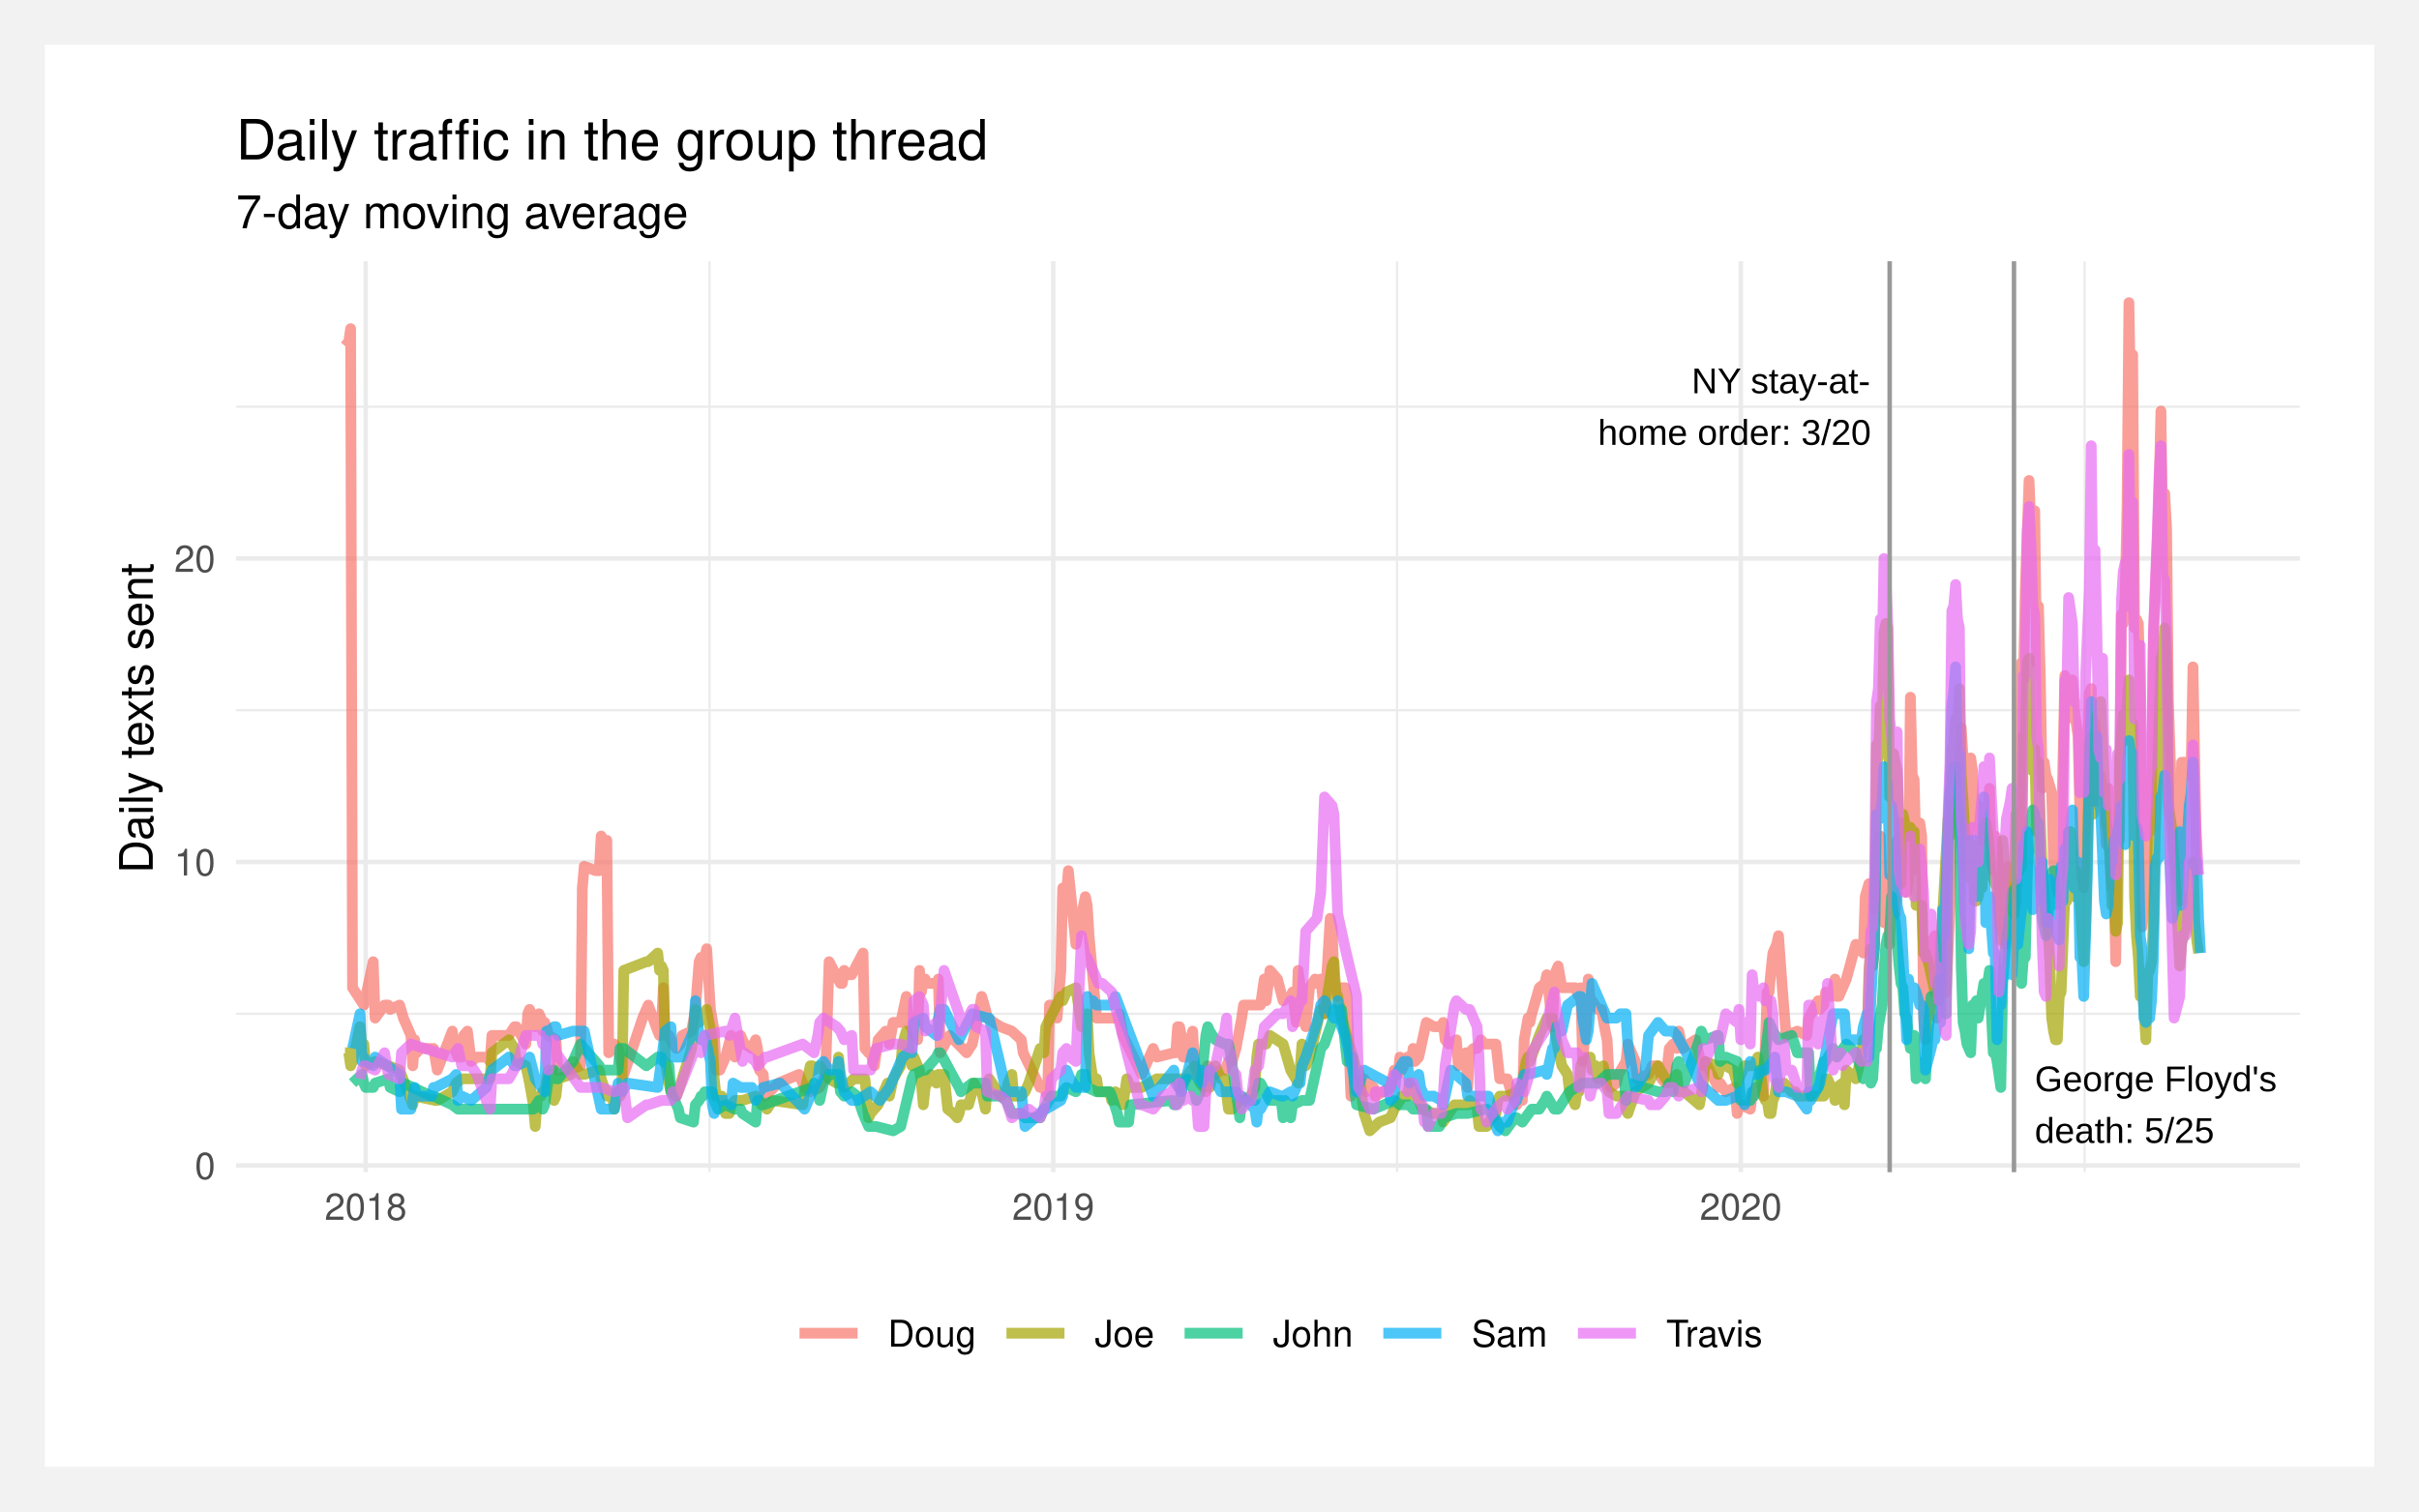
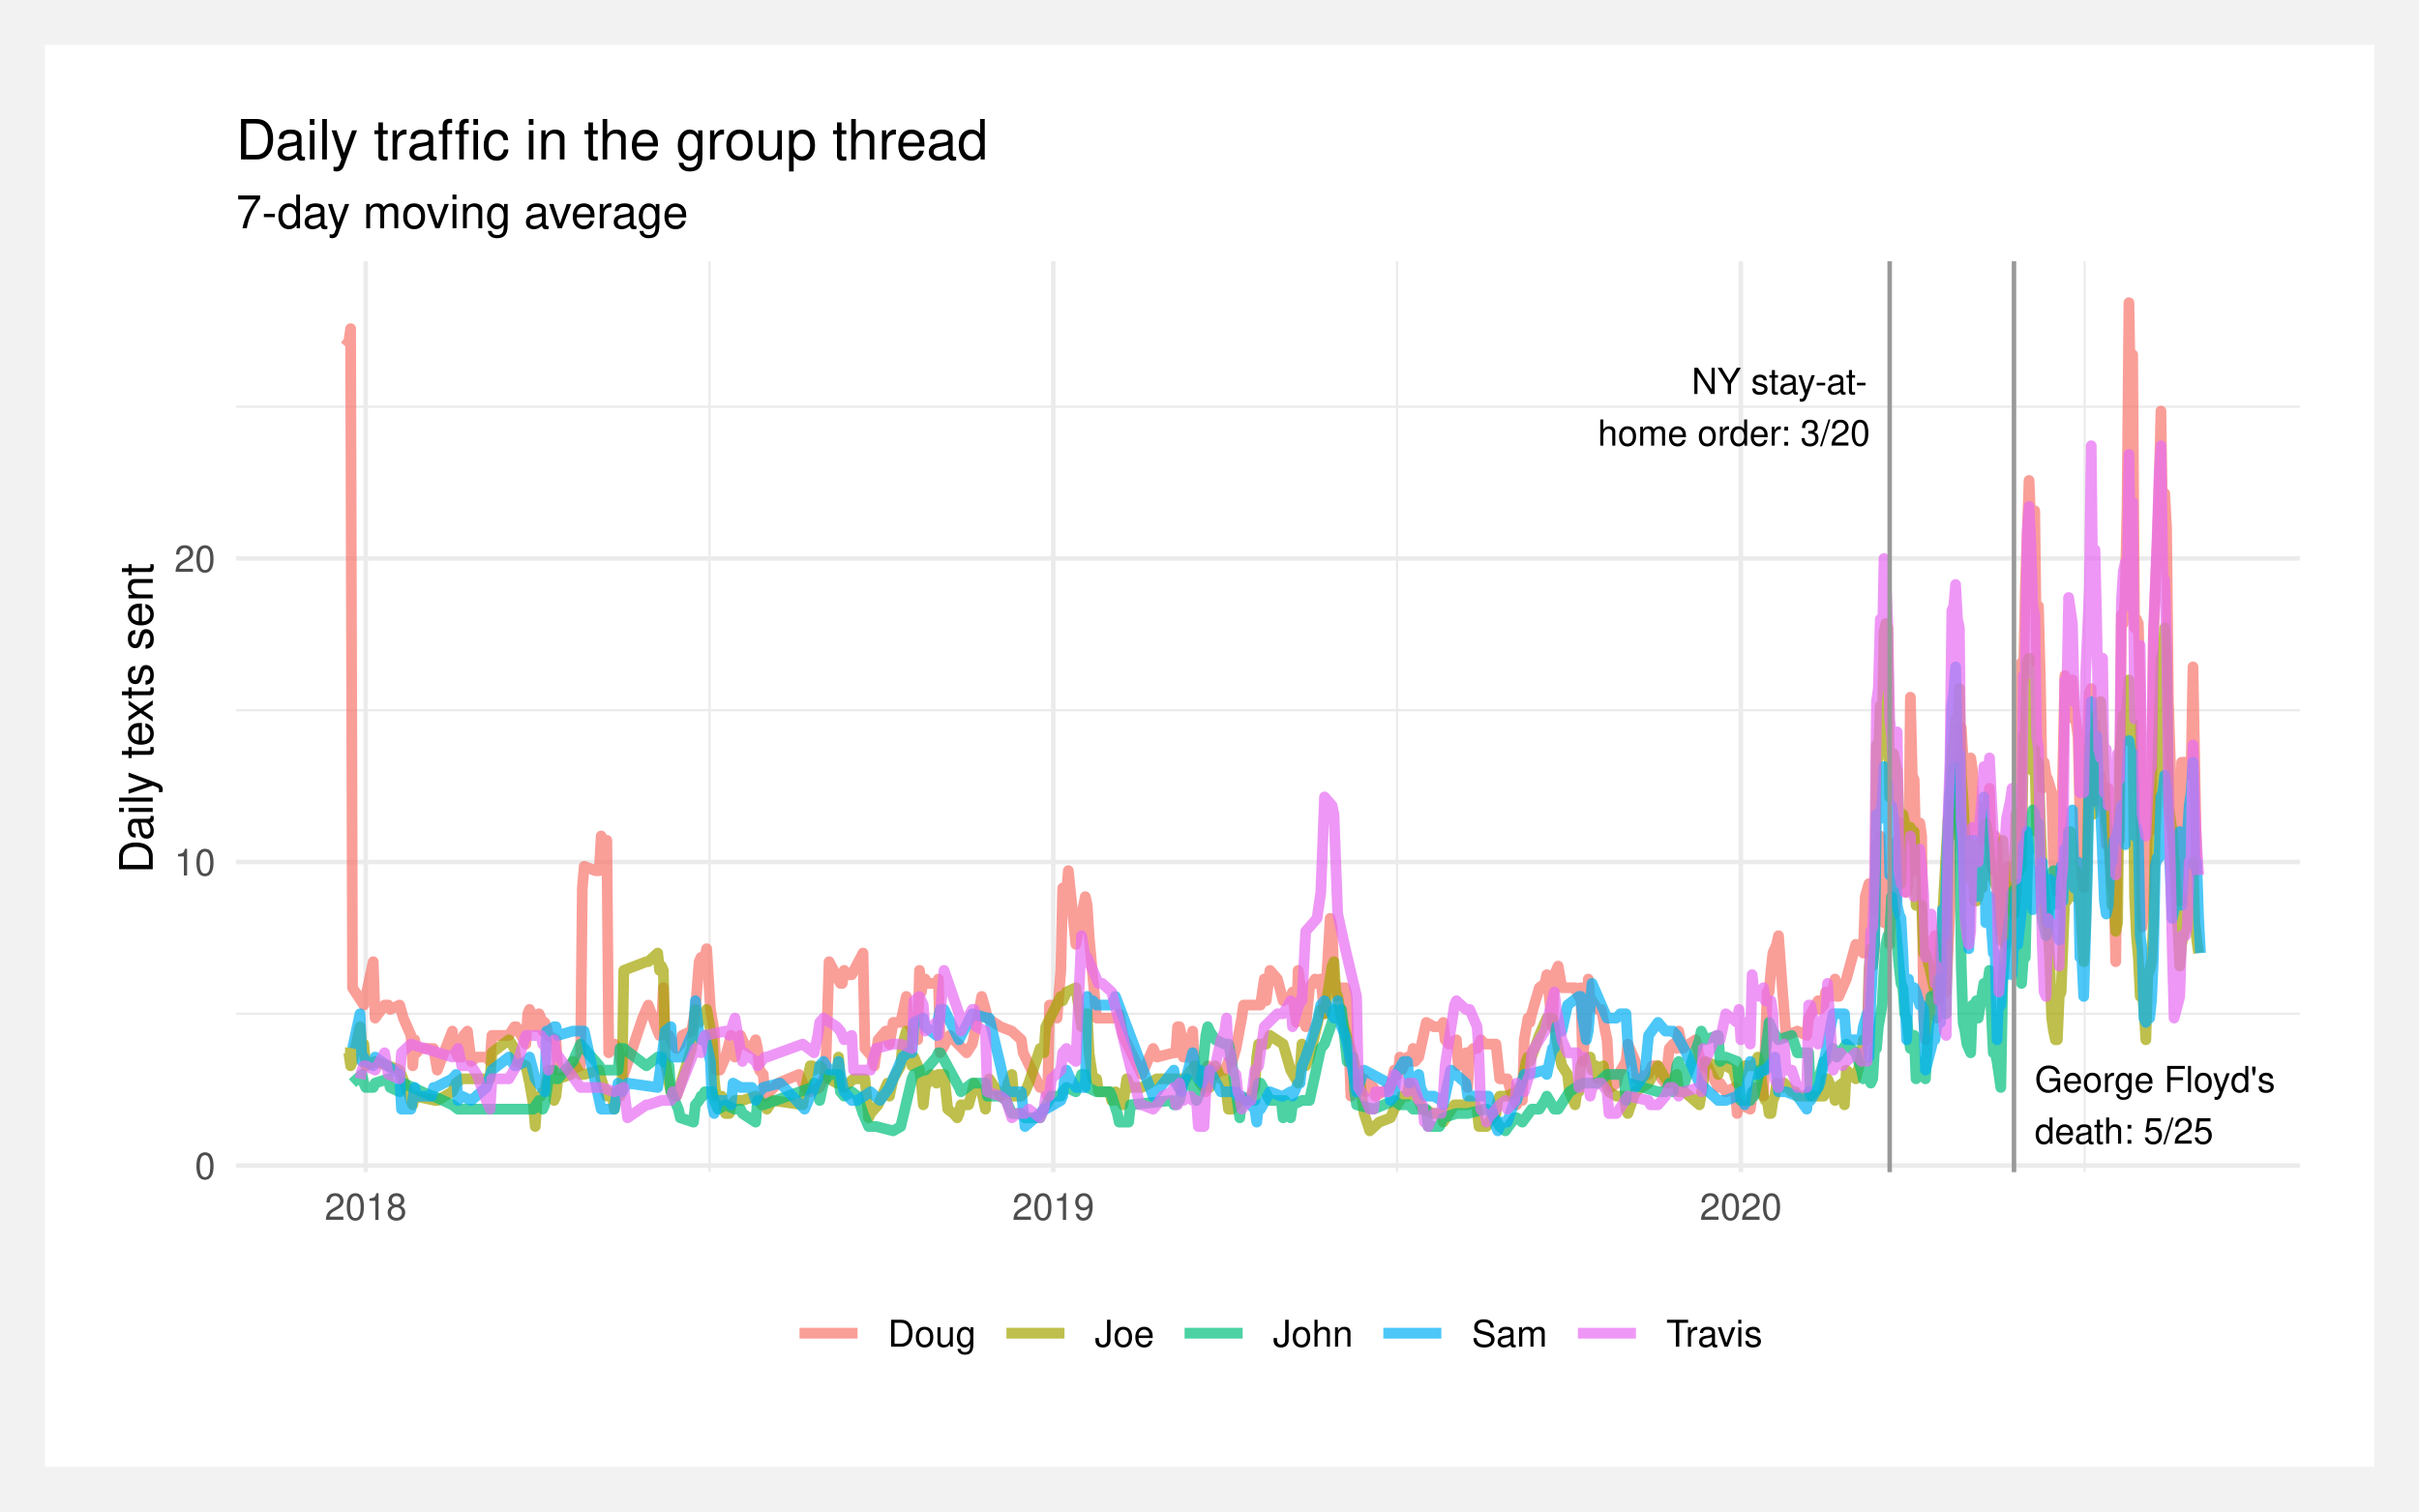
<svg xmlns="http://www.w3.org/2000/svg" viewBox="0 0 576.00 360.00">
  <defs>
    <style type="text/css">
    line, polyline, polygon, path, rect, circle {
      fill: none;
      stroke: #000000;
      stroke-linecap: round;
      stroke-linejoin: round;
      stroke-miterlimit: 10.00;
    }
  </style>
  </defs>
  <rect width="100%" height="100%" style="stroke: none; fill: #FFFFFF;" />
  <rect x="0.00" y="0.00" width="576.00" height="360.00" style="stroke-width: 21.34; stroke: #F2F2F2;" />
  <defs>
    <clipPath id="cpNTYuMjJ8NTQ3LjY1fDI3OS4xOXw2Mi4yMg==">
      <rect x="56.22" y="62.22" width="491.43" height="216.97" />
    </clipPath>
  </defs>
  <polyline points="56.22,241.45 547.65,241.45 " style="stroke-width: 0.53; stroke: #EBEBEB; stroke-linecap: butt;" clip-path="url(#cpNTYuMjJ8NTQ3LjY1fDI3OS4xOXw2Mi4yMg==)" />
  <polyline points="56.22,169.16 547.65,169.16 " style="stroke-width: 0.53; stroke: #EBEBEB; stroke-linecap: butt;" clip-path="url(#cpNTYuMjJ8NTQ3LjY1fDI3OS4xOXw2Mi4yMg==)" />
  <polyline points="56.22,96.87 547.65,96.87 " style="stroke-width: 0.53; stroke: #EBEBEB; stroke-linecap: butt;" clip-path="url(#cpNTYuMjJ8NTQ3LjY1fDI3OS4xOXw2Mi4yMg==)" />
  <polyline points="168.94,279.19 168.94,62.22 " style="stroke-width: 0.53; stroke: #EBEBEB; stroke-linecap: butt;" clip-path="url(#cpNTYuMjJ8NTQ3LjY1fDI3OS4xOXw2Mi4yMg==)" />
  <polyline points="332.66,279.19 332.66,62.22 " style="stroke-width: 0.53; stroke: #EBEBEB; stroke-linecap: butt;" clip-path="url(#cpNTYuMjJ8NTQ3LjY1fDI3OS4xOXw2Mi4yMg==)" />
  <polyline points="496.38,279.19 496.38,62.22 " style="stroke-width: 0.53; stroke: #EBEBEB; stroke-linecap: butt;" clip-path="url(#cpNTYuMjJ8NTQ3LjY1fDI3OS4xOXw2Mi4yMg==)" />
  <polyline points="56.22,277.59 547.65,277.59 " style="stroke-width: 1.07; stroke: #EBEBEB; stroke-linecap: butt;" clip-path="url(#cpNTYuMjJ8NTQ3LjY1fDI3OS4xOXw2Mi4yMg==)" />
  <polyline points="56.22,205.30 547.65,205.30 " style="stroke-width: 1.07; stroke: #EBEBEB; stroke-linecap: butt;" clip-path="url(#cpNTYuMjJ8NTQ3LjY1fDI3OS4xOXw2Mi4yMg==)" />
  <polyline points="56.22,133.01 547.65,133.01 " style="stroke-width: 1.07; stroke: #EBEBEB; stroke-linecap: butt;" clip-path="url(#cpNTYuMjJ8NTQ3LjY1fDI3OS4xOXw2Mi4yMg==)" />
  <polyline points="87.08,279.19 87.08,62.22 " style="stroke-width: 1.07; stroke: #EBEBEB; stroke-linecap: butt;" clip-path="url(#cpNTYuMjJ8NTQ3LjY1fDI3OS4xOXw2Mi4yMg==)" />
  <polyline points="250.80,279.19 250.80,62.22 " style="stroke-width: 1.07; stroke: #EBEBEB; stroke-linecap: butt;" clip-path="url(#cpNTYuMjJ8NTQ3LjY1fDI3OS4xOXw2Mi4yMg==)" />
  <polyline points="414.52,279.19 414.52,62.22 " style="stroke-width: 1.07; stroke: #EBEBEB; stroke-linecap: butt;" clip-path="url(#cpNTYuMjJ8NTQ3LjY1fDI3OS4xOXw2Mi4yMg==)" />
  <polyline points="82.15,82.41 83.04,81.38 83.49,78.28 83.94,235.25 86.63,239.38 87.08,237.32 88.87,229.05 89.32,242.48 91.57,239.38 92.46,239.38 92.91,240.41 95.15,239.38 96.05,242.48 97.85,246.61 98.29,253.84 98.74,247.64 99.19,250.74 100.09,249.71 102.78,249.71 103.23,249.71 104.13,254.87 107.71,245.58 108.16,249.71 108.61,250.74 109.06,251.77 109.96,251.77 110.41,246.61 111.30,245.58 112.20,252.81 113.55,251.77 115.79,251.77 116.69,252.81 117.13,246.61 121.17,246.61 122.52,244.54 122.96,244.54 125.21,248.67 125.66,241.45 126.10,240.41 127.00,242.48 127.45,244.54 128.35,241.45 128.80,242.48 129.24,245.58 129.69,243.51 130.14,244.54 130.59,246.61 132.38,247.64 132.83,254.87 135.52,254.87 138.22,253.84 138.66,211.50 139.11,206.33 141.80,207.37 142.70,207.37 143.15,199.11 143.60,200.14 144.50,200.14 144.94,250.74 146.29,248.67 147.19,249.71 147.64,251.77 148.53,255.90 153.02,242.48 153.91,240.41 154.36,239.38 156.61,245.58 157.05,246.61 157.50,244.54 157.95,235.25 158.40,246.61 159.30,246.61 160.19,248.67 161.09,249.71 161.99,248.67 162.44,246.61 164.68,245.58 165.58,240.41 166.47,229.05 166.92,228.02 167.37,228.02 167.82,228.02 168.27,225.96 169.17,240.41 170.06,245.58 170.51,254.87 171.41,254.87 172.75,251.77 174.10,246.61 175.00,251.77 176.34,246.61 177.24,248.67 179.03,249.71 179.93,247.64 180.38,249.71 180.83,254.87 181.73,255.90 182.17,261.07 185.31,257.97 190.25,255.90 191.59,259.00 192.94,260.03 195.18,259.00 196.08,256.94 196.53,256.94 197.42,229.05 200.12,234.22 200.56,234.22 201.01,231.12 201.91,232.15 202.81,232.15 205.50,226.99 205.95,249.71 206.84,250.74 207.29,250.74 208.19,253.84 209.09,247.64 210.88,245.58 211.33,245.58 211.78,248.67 212.68,243.51 214.47,243.51 215.81,237.32 216.26,243.51 218.51,247.64 218.95,231.12 219.40,236.28 219.85,233.18 220.30,233.18 220.75,234.22 222.99,234.22 223.44,233.18 223.89,250.74 226.13,246.61 230.17,250.74 231.51,248.67 231.96,246.61 232.41,244.54 233.76,237.32 234.65,240.41 235.10,242.48 238.24,244.54 240.93,245.58 243.18,247.64 243.63,250.74 247.66,259.00 248.56,259.00 249.46,261.07 249.90,239.38 250.35,239.38 251.70,242.48 252.60,231.12 253.04,211.50 253.94,212.53 254.39,207.37 256.18,224.92 258.43,213.56 258.88,215.63 259.32,222.86 261.12,242.48 265.60,242.48 266.50,241.45 267.40,246.61 271.88,255.90 274.58,249.71 275.47,251.77 279.51,250.74 279.96,250.74 280.41,244.54 280.85,244.54 281.30,246.61 281.75,251.77 282.65,251.77 283.55,247.64 283.99,245.58 284.44,253.84 284.89,254.87 285.34,255.90 285.79,256.94 286.24,254.87 287.13,260.03 287.58,253.84 289.38,255.90 290.72,254.87 291.62,254.87 292.07,253.84 292.52,252.81 293.41,252.81 294.31,249.71 295.66,242.48 296.11,239.38 300.14,239.38 301.04,233.18 301.49,238.35 302.39,231.12 304.18,233.18 305.53,238.35 307.32,237.32 307.77,236.28 308.67,243.51 309.11,231.12 310.01,237.32 310.91,244.54 311.81,235.25 313.15,233.18 313.60,234.22 314.50,233.18 315.39,241.45 316.74,218.73 317.19,220.79 317.64,233.18 318.53,237.32 319.43,235.25 320.33,235.25 320.78,237.32 321.67,261.07 323.02,257.97 324.81,256.94 325.26,260.03 325.71,257.97 327.06,259.00 327.50,261.07 331.09,259.00 331.99,254.87 332.89,255.90 333.34,251.77 333.78,254.87 334.23,253.84 335.13,251.77 335.58,252.81 336.03,252.81 336.48,249.71 336.92,252.81 337.82,251.77 339.62,243.51 341.41,244.54 343.20,244.54 343.65,243.51 344.10,247.64 345.00,248.67 346.79,247.64 347.24,253.84 348.59,251.77 349.03,250.74 349.48,259.00 349.93,250.74 350.83,249.71 351.28,249.71 351.73,249.71 352.62,247.64 353.52,248.67 356.21,248.67 357.11,256.94 358.90,256.94 359.80,260.03 361.15,263.13 362.04,261.07 362.49,262.10 362.94,247.64 363.84,242.48 364.29,243.51 364.73,241.45 366.53,235.25 367.87,234.22 368.32,232.15 369.67,244.54 370.12,232.15 370.57,231.12 371.01,230.09 371.91,235.25 375.05,235.25 375.95,237.32 376.40,235.25 376.85,252.81 377.29,247.64 377.74,244.54 378.19,233.18 378.64,238.35 379.09,238.35 380.43,240.41 381.33,240.41 382.23,245.58 382.68,247.64 383.12,255.90 383.57,259.00 384.92,257.97 385.37,255.90 387.16,252.81 387.61,248.67 389.40,252.81 389.85,256.94 392.54,255.90 393.44,253.84 394.79,253.84 395.68,256.94 396.58,257.97 397.48,249.71 398.38,248.67 399.27,249.71 399.72,245.58 400.62,249.71 403.76,247.64 404.66,251.77 405.10,252.81 405.55,253.84 406.00,252.81 409.14,259.00 409.59,257.97 410.93,260.03 413.18,259.00 413.63,265.20 414.07,263.13 414.52,263.13 416.77,264.17 417.21,261.07 418.11,259.00 419.01,260.03 419.91,261.07 420.35,248.67 420.80,236.28 421.25,236.28 421.70,231.12 422.15,226.99 423.05,224.92 423.49,222.86 424.39,235.25 425.29,246.61 427.98,245.58 430.22,246.61 430.67,242.48 432.91,238.35 433.36,240.41 434.26,239.38 434.71,236.28 436.05,237.32 436.95,233.18 437.40,237.32 437.85,237.32 439.64,233.18 441.89,224.92 443.68,226.99 444.13,213.56 445.02,210.47 445.92,215.63 446.37,216.66 446.82,201.17 447.27,204.27 447.72,199.11 448.16,211.50 448.61,219.76 449.06,209.43 449.51,209.43 449.96,224.92 450.41,209.43 450.86,217.69 451.30,217.69 451.75,200.14 452.20,210.47 452.65,196.01 453.10,197.04 454.00,212.53 454.44,209.43 454.89,166.06 455.34,184.65 455.79,185.68 456.24,204.27 456.69,207.37 457.14,196.01 457.58,199.11 458.03,242.48 458.48,247.64 458.93,233.18 459.38,225.96 460.72,222.86 461.17,242.48 461.62,231.12 462.07,230.09 462.52,225.96 462.97,234.22 463.42,236.28 464.31,216.66 464.76,191.88 465.21,194.97 465.66,191.88 466.11,189.81 466.56,189.81 467.00,173.29 467.45,180.52 467.90,194.97 468.35,199.11 468.80,199.11 469.25,180.52 469.70,183.62 470.14,193.94 471.04,191.88 471.49,199.11 471.94,200.14 472.39,197.04 472.84,193.94 473.28,194.97 473.73,187.75 474.18,205.30 474.63,207.37 475.08,199.11 475.53,201.17 476.42,221.82 476.87,212.53 477.32,224.92 477.77,210.47 478.22,206.33 478.67,210.47 479.11,213.56 479.56,217.69 480.01,214.60 480.46,205.30 480.91,204.27 481.36,157.80 481.81,161.93 482.25,140.24 483.15,114.43 483.60,125.78 484.05,133.01 484.50,121.65 484.95,157.80 485.39,144.37 485.84,161.93 486.29,187.75 486.74,181.55 487.19,184.65 487.64,185.68 488.53,188.78 488.98,205.30 489.88,212.53 490.33,208.40 490.78,202.20 491.67,160.90 492.12,171.22 492.57,163.99 493.02,162.96 493.47,161.93 493.92,169.16 494.81,175.35 495.26,193.94 495.71,208.40 496.16,211.50 496.61,196.01 497.06,177.42 497.51,165.03 497.95,163.99 498.40,190.84 498.85,172.26 499.30,181.55 499.75,190.84 500.20,184.65 501.09,193.94 501.54,201.17 501.99,187.75 502.44,204.27 502.89,211.50 503.34,209.43 503.79,229.05 504.23,197.04 504.68,200.14 505.13,146.44 505.58,148.50 506.03,142.31 506.48,120.62 506.93,72.08 507.37,97.90 507.82,84.48 508.27,149.54 508.72,147.47 509.17,148.50 509.62,166.06 510.06,220.79 510.96,212.53 511.41,194.97 511.86,198.07 512.31,188.78 512.76,151.60 513.65,129.92 514.10,116.49 514.55,97.90 515.00,128.88 515.45,117.52 515.90,125.78 516.34,167.09 517.24,194.97 517.69,202.20 519.04,214.60 519.48,181.55 520.38,181.55 520.83,184.65 521.28,183.62 521.73,183.62 522.18,158.83 522.62,182.58 523.07,207.37 523.52,208.40 " style="stroke-width: 2.56; stroke: #F8766D; stroke-opacity: 0.70; stroke-linecap: butt;" clip-path="url(#cpNTYuMjJ8NTQ3LjY1fDI3OS4xOXw2Mi4yMg==)" />
  <polyline points="82.15,250.74 83.04,250.74 83.49,253.84 83.94,252.81 85.73,244.54 86.18,249.71 86.63,248.67 87.08,253.84 89.32,252.81 92.46,253.84 95.15,254.87 98.29,263.13 98.74,261.07 103.68,262.10 104.13,262.10 107.71,260.03 108.61,257.97 109.96,256.94 115.79,256.94 116.69,256.94 117.13,250.74 121.17,247.64 122.52,249.71 122.96,252.81 125.21,253.84 125.66,255.90 126.10,257.97 127.00,263.13 127.45,268.30 127.90,262.10 128.35,261.07 128.80,261.07 129.24,260.03 129.69,260.03 130.59,254.87 131.49,254.87 131.94,262.10 132.38,261.07 132.83,256.94 135.97,255.90 136.42,252.81 138.22,255.90 139.11,255.90 142.70,254.87 143.15,256.94 144.50,261.07 144.94,260.03 145.84,261.07 146.29,264.17 147.19,260.03 147.64,261.07 148.08,260.03 148.53,231.12 153.91,229.05 154.36,229.05 156.61,226.99 157.05,231.12 157.50,230.09 157.95,231.12 158.40,252.81 159.30,257.97 159.75,260.03 161.09,261.07 162.44,256.94 164.68,249.71 165.58,240.41 166.47,243.51 166.92,242.48 167.37,241.45 167.82,241.45 168.27,240.41 169.61,247.64 170.06,256.94 170.51,261.07 170.96,261.07 171.41,261.07 171.86,261.07 172.75,265.20 173.65,265.20 174.10,263.13 175.00,262.10 176.79,262.10 179.93,261.07 180.83,262.10 181.28,263.13 181.73,263.13 182.17,263.13 182.62,264.17 183.97,262.10 191.14,263.13 191.59,260.03 192.94,253.84 193.39,253.84 193.84,254.87 195.18,253.84 197.42,256.94 199.22,257.97 199.67,251.77 200.12,257.97 200.56,257.97 201.01,259.00 203.26,256.94 204.15,256.94 205.95,256.94 206.84,266.23 207.29,265.20 209.09,263.13 211.33,257.97 211.78,261.07 212.68,256.94 214.47,253.84 214.92,248.67 215.81,245.58 216.26,248.67 217.16,253.84 217.61,251.77 218.95,254.87 219.40,257.97 219.85,263.13 220.30,259.00 220.75,257.97 221.65,255.90 222.99,257.97 223.44,255.90 223.89,255.90 224.79,255.90 225.68,264.17 227.03,265.20 227.93,266.23 228.37,265.20 228.82,263.13 230.17,263.13 230.62,263.13 231.51,260.03 231.96,257.97 232.41,259.00 233.76,260.03 234.65,264.17 235.10,257.97 235.55,256.94 236.90,259.00 238.24,261.07 239.59,260.03 240.04,257.97 240.93,255.90 241.38,261.07 243.18,261.07 244.07,260.03 244.97,257.97 247.66,249.71 248.56,250.74 249.01,244.54 252.60,237.32 253.04,238.35 253.94,236.28 256.18,235.25 257.53,244.54 258.88,241.45 259.32,250.74 260.22,256.94 261.12,256.94 261.57,260.03 263.81,260.03 264.26,260.03 264.71,262.10 265.60,260.03 266.05,262.10 266.50,261.07 266.95,262.10 267.40,263.13 268.30,256.94 269.19,259.00 271.88,259.00 275.47,256.94 279.06,256.94 279.96,256.94 280.41,256.94 280.85,259.00 281.30,256.94 281.75,257.97 283.55,254.87 283.99,255.90 284.44,253.84 284.89,255.90 285.34,256.94 285.79,257.97 286.69,259.00 287.13,256.94 287.58,256.94 288.03,259.00 289.38,253.84 290.72,256.94 291.17,256.94 291.62,256.94 292.52,264.17 293.41,264.17 294.31,263.13 295.21,262.10 297.90,261.07 298.80,259.00 299.25,251.77 299.69,248.67 300.14,248.67 301.04,248.67 301.49,248.67 302.39,246.61 305.53,248.67 307.32,254.87 309.11,257.97 309.56,254.87 310.01,248.67 310.91,253.84 311.81,251.77 314.50,240.41 315.39,241.45 317.19,230.09 317.64,229.05 318.08,236.28 318.53,237.32 319.43,242.48 323.02,254.87 323.47,254.87 324.81,265.20 326.16,269.33 328.40,267.26 331.09,266.23 331.99,264.17 333.34,262.10 333.78,261.07 335.13,261.07 335.58,257.97 336.03,259.00 336.48,260.03 337.82,262.10 338.72,264.17 341.41,265.20 343.20,265.20 343.65,267.26 346.34,263.13 346.79,263.13 349.03,263.13 349.48,263.13 349.93,262.10 351.28,263.13 351.73,264.17 352.17,268.30 352.62,268.30 353.97,268.30 354.42,267.26 356.21,265.20 356.66,262.10 357.11,261.07 358.90,261.07 361.15,260.03 362.49,257.97 363.39,252.81 363.84,251.77 364.29,252.81 366.53,246.61 368.32,242.48 369.67,242.48 370.12,244.54 371.01,249.71 371.91,253.84 373.26,255.90 373.71,260.03 375.05,263.13 375.50,260.03 375.95,260.03 376.40,253.84 376.85,252.81 378.64,251.77 379.09,254.87 379.98,253.84 380.43,256.94 381.78,253.84 382.68,259.00 383.12,260.03 384.92,261.07 385.37,261.07 385.82,261.07 386.71,261.07 387.16,264.17 387.61,265.20 389.40,260.03 392.54,257.97 394.79,253.84 396.58,256.94 397.48,257.97 398.38,256.94 399.27,255.90 399.72,260.03 401.07,260.03 404.66,263.13 405.55,257.97 406.00,252.81 408.69,253.84 409.14,255.90 409.59,253.84 410.93,253.84 412.73,254.87 413.63,257.97 414.52,255.90 415.42,253.84 416.77,253.84 417.21,253.84 417.66,253.84 418.56,251.77 419.01,253.84 419.91,261.07 420.35,262.10 420.80,262.10 421.25,265.20 421.70,265.20 422.15,262.10 422.60,261.07 423.05,257.97 423.49,259.00 424.39,259.00 424.84,257.97 426.63,260.03 427.53,260.03 427.98,261.07 432.91,261.07 433.36,261.07 434.26,261.07 434.71,256.94 435.16,256.94 436.05,259.00 436.50,259.00 436.95,262.10 437.40,259.00 438.75,257.97 439.19,263.13 439.64,254.87 441.89,256.94 443.23,251.77 443.68,247.64 444.58,247.64 445.02,231.12 445.47,225.96 445.92,230.09 446.37,225.96 446.82,177.42 447.27,180.52 447.72,168.12 448.16,174.32 448.61,150.57 449.06,148.50 449.51,149.54 449.96,189.81 450.41,182.58 450.86,179.48 451.75,183.62 452.65,210.47 453.10,193.94 453.55,196.01 454.00,198.07 454.44,199.11 454.89,197.04 455.34,198.07 455.79,198.07 456.24,215.63 457.58,215.63 458.03,226.99 458.48,226.99 459.38,230.09 460.72,236.28 461.17,234.22 461.62,238.35 462.07,224.92 462.52,218.73 463.86,194.97 464.31,199.11 464.76,178.45 465.21,177.42 465.66,171.22 466.11,175.35 466.56,163.99 467.00,184.65 467.45,190.84 468.35,208.40 468.80,204.27 469.25,209.43 469.70,201.17 470.14,214.60 470.59,214.60 471.04,213.56 471.49,208.40 471.94,211.50 472.39,197.04 472.84,196.01 473.28,198.07 473.73,203.24 474.18,208.40 474.63,209.43 475.08,210.47 475.53,211.50 476.42,223.89 476.87,200.14 477.32,205.30 477.77,208.40 478.22,211.50 478.67,215.63 479.56,217.69 480.01,193.94 480.91,207.37 481.36,206.33 481.81,175.35 482.25,175.35 482.70,157.80 483.15,156.77 483.60,178.45 484.05,183.62 484.50,178.45 484.95,198.07 485.39,181.55 485.84,196.01 486.29,207.37 486.74,212.53 487.19,219.76 487.64,220.79 488.09,229.05 488.53,242.48 488.98,245.58 489.43,247.64 489.88,247.64 490.33,237.32 490.78,236.28 491.67,213.56 492.12,214.60 492.57,198.07 493.02,198.07 493.47,203.24 493.92,213.56 494.37,207.37 494.81,212.53 495.26,213.56 496.16,229.05 496.61,220.79 497.06,202.20 497.51,177.42 497.95,175.35 498.40,193.94 498.85,180.52 499.30,170.19 499.75,178.45 500.20,167.09 501.09,185.68 501.54,196.01 501.99,198.07 502.44,205.30 502.89,215.63 503.34,212.53 503.79,221.82 504.23,219.76 504.68,180.52 505.58,170.19 506.03,176.39 506.48,168.12 506.93,161.93 507.37,175.35 507.82,172.26 508.27,213.56 508.72,222.86 509.17,228.02 509.62,237.32 510.06,235.25 510.51,240.41 510.96,247.64 511.41,232.15 511.86,231.12 512.31,229.05 512.76,219.76 513.20,198.07 513.65,186.71 514.10,172.26 514.55,156.77 515.00,155.73 515.45,149.54 515.90,158.83 516.34,191.88 517.24,198.07 518.14,212.53 519.04,230.09 519.48,224.92 520.38,220.79 520.83,218.73 521.28,213.56 521.73,216.66 522.18,205.30 522.62,219.76 523.07,223.89 523.52,226.99 " style="stroke-width: 2.56; stroke: #A3A500; stroke-opacity: 0.70; stroke-linecap: butt;" clip-path="url(#cpNTYuMjJ8NTQ3LjY1fDI3OS4xOXw2Mi4yMg==)" />
  <polyline points="83.94,257.97 86.18,255.90 86.63,257.97 87.08,259.00 88.87,259.00 89.32,257.97 92.46,256.94 92.91,259.00 95.15,260.03 95.60,259.00 96.05,257.97 102.78,261.07 103.23,261.07 107.71,263.13 109.06,264.17 113.55,264.17 115.79,264.17 116.69,264.17 122.96,264.17 125.21,264.17 125.66,264.17 127.00,264.17 128.35,262.10 128.80,263.13 129.24,264.17 129.69,263.13 130.14,260.03 130.59,256.94 131.94,254.87 132.38,256.94 132.83,256.94 136.42,252.81 138.22,248.67 142.70,253.84 143.15,254.87 144.94,254.87 147.19,254.87 147.64,249.71 148.53,249.71 153.91,253.84 156.61,251.77 157.50,251.77 157.95,252.81 159.30,253.84 159.75,260.03 161.09,263.13 161.54,264.17 161.99,266.23 165.13,267.26 165.58,263.13 166.47,262.10 166.92,261.07 167.37,261.07 167.82,260.03 168.27,260.03 169.61,260.03 170.06,262.10 170.51,263.13 170.96,264.17 172.75,263.13 175.00,264.17 176.34,264.17 176.79,265.20 179.93,267.26 180.38,262.10 180.83,262.10 181.28,263.13 181.73,263.13 193.39,259.00 193.84,257.97 194.73,259.00 195.18,262.10 196.08,257.97 197.42,255.90 199.67,255.90 200.12,260.03 201.01,261.07 202.81,260.03 204.15,261.07 205.50,265.20 206.84,268.30 207.29,268.30 208.19,268.30 208.64,268.30 212.68,269.33 214.47,268.30 217.16,256.94 217.61,255.90 219.85,254.87 220.30,254.87 222.99,251.77 223.44,250.74 223.89,250.74 228.37,259.00 228.82,260.03 231.51,257.97 234.65,257.97 235.10,261.07 238.24,261.07 239.59,262.10 240.93,265.20 243.18,265.20 244.07,266.23 247.66,266.23 248.56,264.17 250.35,261.07 252.60,261.07 253.04,260.03 253.94,259.00 256.18,260.03 257.53,255.90 258.43,255.90 258.88,259.00 261.12,260.03 263.81,260.03 264.26,260.03 264.71,261.07 266.05,265.20 266.50,267.26 268.74,267.26 269.19,263.13 279.06,262.10 279.51,263.13 279.96,263.13 280.85,262.10 281.75,257.97 282.65,256.94 284.44,260.03 284.89,262.10 285.79,260.03 287.13,246.61 287.58,244.54 288.03,245.58 289.38,247.64 291.62,248.67 292.52,248.67 292.97,250.74 294.31,260.03 294.76,263.13 295.21,266.23 295.66,262.10 298.80,262.10 299.69,257.97 300.14,257.97 302.39,262.10 304.18,262.10 305.08,262.10 305.53,266.23 305.97,262.10 307.32,266.23 307.77,263.13 310.01,262.10 311.81,262.10 314.50,249.71 315.39,248.67 317.19,243.51 317.64,240.41 318.08,242.48 318.53,241.45 319.43,240.41 320.78,252.81 322.12,251.77 322.57,260.03 323.02,263.13 327.06,264.17 331.99,262.10 333.34,263.13 335.13,263.13 335.58,263.13 336.48,264.17 337.82,264.17 339.62,264.17 340.06,268.30 342.76,268.30 343.20,267.26 343.65,266.23 346.79,265.20 349.03,265.20 349.48,265.20 353.52,264.17 353.97,264.17 355.31,265.20 357.11,268.30 358.45,269.33 360.70,266.23 361.15,266.23 362.49,267.26 364.73,264.17 366.53,264.17 367.87,262.10 368.32,261.07 370.12,264.17 370.57,264.17 371.01,264.17 373.71,260.03 376.85,257.97 377.74,257.97 379.09,257.97 380.43,257.97 382.68,255.90 386.71,255.90 387.16,262.10 387.61,257.97 394.79,260.03 396.58,260.03 397.48,257.97 398.38,260.03 399.27,253.84 399.72,252.81 401.07,257.97 404.66,247.64 405.10,245.58 406.00,247.64 409.14,246.61 409.59,252.81 410.93,251.77 413.63,252.81 414.52,262.10 416.77,262.10 417.21,260.03 417.66,261.07 419.01,254.87 419.91,254.87 421.25,243.51 421.70,244.54 422.15,245.58 423.49,247.64 426.63,246.61 427.98,250.74 430.67,250.74 431.12,261.07 432.91,259.00 433.36,255.90 434.26,252.81 434.71,252.81 436.50,249.71 437.40,251.77 439.64,248.67 441.89,250.74 443.23,254.87 443.68,256.94 444.58,253.84 445.47,257.97 445.92,256.94 446.37,249.71 446.82,249.71 447.27,244.54 448.16,239.38 448.61,231.12 449.06,224.92 449.51,222.86 449.96,222.86 450.41,213.56 450.86,217.69 451.30,219.76 451.75,224.92 452.20,230.09 452.65,234.22 453.10,235.25 453.55,241.45 454.00,242.48 454.44,246.61 454.89,249.71 455.34,247.64 455.79,246.61 456.24,256.94 456.69,255.90 457.58,255.90 458.03,252.81 458.48,256.94 458.93,248.67 459.38,242.48 459.83,237.32 461.17,238.35 461.62,233.18 462.07,236.28 462.52,235.25 462.97,236.28 463.42,241.45 463.86,201.17 464.31,188.78 464.76,186.71 465.21,182.58 465.66,182.58 466.11,192.91 466.56,194.97 467.00,230.09 467.45,243.51 467.90,245.58 468.35,248.67 468.80,249.71 469.25,250.74 469.70,239.38 470.14,239.38 470.59,238.35 471.04,242.48 472.39,234.22 473.28,234.22 473.73,231.12 474.18,241.45 474.63,250.74 475.08,250.74 475.53,252.81 476.42,259.00 476.87,234.22 477.32,228.02 477.77,223.89 478.22,220.79 478.67,217.69 479.11,212.53 480.91,210.47 481.36,234.22 481.81,228.02 482.25,228.02 482.70,209.43 483.15,199.11 483.60,194.97 484.05,192.91 484.50,193.94 484.95,202.20 485.39,196.01 485.84,209.43 486.29,218.73 486.74,220.79 487.19,222.86 487.64,220.79 488.09,208.40 488.98,207.37 489.43,216.66 " style="stroke-width: 2.56; stroke: #00BF7D; stroke-opacity: 0.70; stroke-linecap: butt;" clip-path="url(#cpNTYuMjJ8NTQ3LjY1fDI3OS4xOXw2Mi4yMg==)" />
  <polyline points="83.94,249.71 85.73,241.45 86.18,252.81 86.63,251.77 87.08,252.81 88.87,253.84 89.32,251.77 95.15,255.90 95.60,264.17 96.05,264.17 97.85,264.17 98.74,259.00 99.19,261.07 102.78,261.07 103.23,259.00 103.68,259.00 107.71,256.94 108.61,255.90 109.06,262.10 109.96,261.07 112.20,262.10 115.79,259.00 117.13,254.87 121.17,251.77 122.52,253.84 122.96,253.84 125.21,252.81 126.10,251.77 127.45,256.94 129.69,260.03 130.14,245.58 130.59,245.58 131.94,244.54 132.38,244.54 132.83,246.61 136.42,245.58 139.11,245.58 143.15,264.17 146.29,264.17 147.19,257.97 148.08,260.03 149.43,257.97 156.61,259.00 157.05,255.90 158.40,245.58 159.75,244.54 160.19,251.77 161.09,251.77 162.44,251.77 165.13,245.58 165.58,238.35 166.47,246.61 166.92,247.64 167.37,246.61 167.82,246.61 168.27,248.67 169.17,252.81 169.61,263.13 170.06,265.20 170.51,264.17 170.96,262.10 171.86,262.10 173.65,262.10 174.10,263.13 174.55,257.97 176.34,259.00 179.03,259.00 179.93,262.10 180.83,260.03 181.73,259.00 185.76,257.97 191.59,264.17 192.94,261.07 193.84,259.00 194.73,256.94 195.18,253.84 196.08,252.81 197.42,254.87 199.22,254.87 199.67,252.81 200.12,255.90 200.56,257.97 201.01,260.03 202.81,262.10 204.15,262.10 207.29,260.03 209.54,262.10 211.78,259.00 214.92,251.77 216.26,250.74 217.16,250.74 217.61,243.51 219.85,242.48 220.30,244.54 222.99,246.61 223.44,242.48 223.89,240.41 224.79,240.41 228.37,247.64 231.51,241.45 235.10,242.48 235.55,242.48 238.24,253.84 239.59,260.03 240.93,260.03 243.18,260.03 244.07,268.30 247.66,265.20 248.56,264.17 249.01,264.17 252.60,262.10 253.04,261.07 253.49,256.94 253.94,254.87 254.84,256.94 256.18,259.00 258.43,259.00 258.88,237.32 259.32,238.35 260.22,238.35 261.12,239.38 262.91,239.38 264.71,239.38 265.60,237.32 274.58,261.07 279.51,254.87 279.96,257.97 281.30,260.03 281.75,257.97 282.20,256.94 282.65,255.90 283.99,250.74 284.89,255.90 285.34,256.94 285.79,254.87 286.24,257.97 287.13,255.90 288.03,254.87 290.72,260.03 291.62,260.03 294.31,260.03 294.76,261.07 295.66,261.07 298.80,264.17 299.25,267.26 299.69,263.13 300.14,264.17 302.39,260.03 305.08,261.07 305.53,261.07 307.32,260.03 307.77,261.07 309.11,257.97 309.56,257.97 310.01,253.84 310.91,251.77 313.60,243.51 314.50,239.38 315.39,238.35 317.64,242.48 318.53,238.35 319.43,244.54 320.33,246.61 322.12,254.87 323.02,260.03 324.81,254.87 330.64,257.97 331.09,262.10 331.99,261.07 332.44,255.90 334.23,252.81 335.13,252.81 335.58,257.97 336.48,256.94 337.82,255.90 338.27,259.00 339.17,261.07 340.06,261.07 341.41,261.07 343.20,262.10 343.65,263.13 345.00,256.94 345.45,254.87 349.03,257.97 349.48,261.07 352.62,261.07 353.07,261.07 354.42,261.07 356.21,268.30 356.66,269.33 357.56,267.26 358.90,267.26 360.70,262.10 361.15,262.10 362.94,255.90 363.84,255.90 367.87,254.87 368.32,255.90 369.67,249.71 370.12,249.71 370.57,244.54 371.91,245.58 373.26,239.38 375.95,237.32 376.40,237.32 376.85,242.48 377.74,247.64 378.19,245.58 379.09,234.22 381.33,239.38 382.68,242.48 384.92,242.48 385.82,241.45 387.16,241.45 387.61,248.67 389.40,259.00 391.65,255.90 392.54,246.61 394.79,243.51 396.58,245.58 397.48,245.58 398.38,245.58 399.27,246.61 401.52,250.74 404.66,257.97 409.14,262.10 410.93,262.10 413.63,261.07 414.52,260.03 415.42,263.13 416.77,252.81 417.21,255.90 418.56,255.90 419.91,254.87 420.35,254.87 422.15,252.81 422.60,251.77 423.49,260.03 424.39,260.03 424.84,260.03 425.29,260.03 427.98,261.07 430.22,264.17 430.67,260.03 431.12,262.10 432.91,259.00 433.36,257.97 436.50,241.45 437.40,241.45 439.19,241.45 439.64,247.64 443.23,247.64 443.68,244.54 444.58,241.45 445.02,251.77 445.47,238.35 445.92,230.09 446.37,224.92 446.82,193.94 447.27,193.94 447.72,194.97 448.16,190.84 448.61,182.58 449.06,185.68 449.51,186.71 449.96,208.40 450.41,191.88 450.86,194.97 451.30,201.17 451.75,215.63 452.20,217.69 452.65,218.73 453.10,226.99 454.00,247.64 454.44,233.18 454.89,236.28 455.79,235.25 456.24,236.28 457.14,239.38 457.58,239.38 458.03,240.41 458.48,254.87 459.83,249.71 460.28,247.64 460.72,247.64 461.17,244.54 461.62,242.48 462.07,243.51 462.52,216.66 462.97,222.86 463.86,196.01 464.31,186.71 464.76,168.12 465.21,165.03 465.66,158.83 466.11,181.55 466.56,179.48 467.00,197.04 467.45,205.30 467.90,217.69 468.35,219.76 468.80,225.96 469.25,200.14 470.14,200.14 470.59,213.56 471.04,209.43 471.49,211.50 471.94,213.56 472.39,189.81 472.84,219.76 473.28,217.69 473.73,213.56 474.18,220.79 474.63,226.99 475.08,226.99 475.53,247.64 475.97,234.22 476.42,239.38 476.87,232.15 477.32,231.12 477.77,232.15 478.22,224.92 478.67,228.02 479.11,232.15 480.01,212.53 480.46,224.92 481.36,216.66 481.81,201.17 482.25,202.20 482.70,198.07 483.15,204.27 483.60,213.56 484.05,216.66 484.50,211.50 484.95,214.60 485.39,207.37 485.84,211.50 486.29,205.30 486.74,213.56 487.19,213.56 487.64,219.76 488.09,209.43 488.53,218.73 488.98,216.66 489.88,222.86 490.33,223.89 490.78,206.33 491.23,214.60 491.67,202.20 492.12,207.37 492.57,198.07 493.02,199.11 493.47,192.91 493.92,211.50 494.81,205.30 495.26,228.02 495.71,228.02 496.16,237.32 496.61,222.86 497.06,207.37 497.51,182.58 497.95,167.09 498.40,179.48 498.85,178.45 499.30,175.35 499.75,190.84 500.20,192.91 501.09,214.60 501.54,217.69 501.99,215.63 502.44,206.33 502.89,205.30 503.34,200.14 503.79,200.14 504.68,196.01 505.13,191.88 505.58,191.88 506.03,201.17 506.48,183.62 506.93,176.39 507.37,179.48 507.82,179.48 508.27,199.11 508.72,197.04 509.17,199.11 509.62,222.86 510.06,225.96 510.51,242.48 510.96,243.51 511.41,237.32 511.86,242.48 512.31,238.35 512.76,228.02 513.20,206.33 513.65,204.27 514.10,204.27 514.55,189.81 515.00,188.78 515.45,184.65 515.90,187.75 517.24,218.73 517.69,216.66 519.04,198.07 519.48,215.63 520.38,200.14 520.83,199.11 521.28,191.88 521.73,188.78 522.18,181.55 522.62,206.33 523.07,205.30 523.52,218.73 523.97,226.99 " style="stroke-width: 2.56; stroke: #00B0F6; stroke-opacity: 0.70; stroke-linecap: butt;" clip-path="url(#cpNTYuMjJ8NTQ3LjY1fDI3OS4xOXw2Mi4yMg==)" />
  <polyline points="85.73,256.94 86.18,254.87 86.63,253.84 87.08,253.84 89.32,254.87 91.57,250.74 92.46,255.90 95.15,256.94 95.60,250.74 97.85,248.67 107.71,251.77 109.06,249.71 109.96,253.84 112.20,253.84 113.55,255.90 115.79,262.10 116.69,264.17 117.13,256.94 121.17,256.94 122.96,253.84 125.21,246.61 128.80,246.61 129.24,248.67 129.69,247.64 130.59,254.87 131.94,247.64 132.38,250.74 138.22,259.00 142.70,259.00 143.15,259.00 146.29,260.03 148.53,259.00 149.43,266.23 153.91,263.13 154.36,263.13 157.50,262.10 159.75,262.10 160.19,260.03 161.09,261.07 165.58,249.71 166.92,250.74 167.37,247.64 167.82,246.61 172.75,245.58 173.65,246.61 175.00,242.48 176.79,252.81 177.24,250.74 179.93,252.81 180.38,253.84 182.17,251.77 182.62,251.77 191.14,248.67 193.84,250.74 194.73,246.61 195.18,243.51 196.08,242.48 199.22,244.54 200.12,245.58 201.01,247.64 202.81,246.61 203.26,254.87 206.84,254.87 207.29,254.87 208.64,249.71 212.68,248.67 214.47,248.67 217.16,249.71 217.61,238.35 218.95,237.32 219.85,239.38 220.30,245.58 222.99,243.51 223.44,246.61 224.79,231.12 228.37,241.45 228.82,245.58 231.51,240.41 231.96,240.41 232.41,244.54 234.65,245.58 235.10,260.03 238.24,261.07 239.59,262.10 240.93,266.23 242.28,265.20 244.07,265.20 244.97,264.17 247.66,266.23 248.56,264.17 249.01,261.07 249.90,261.07 250.35,256.94 252.60,254.87 253.04,250.74 253.94,249.71 254.84,251.77 256.18,252.81 257.53,222.86 258.43,228.02 258.88,228.02 261.12,233.18 261.57,234.22 262.46,234.22 264.71,236.28 271.44,263.13 271.88,263.13 274.58,264.17 275.47,263.13 276.82,261.07 279.06,260.03 279.51,259.00 279.96,263.13 280.41,263.13 280.85,257.97 281.30,260.03 281.75,262.10 283.55,261.07 283.99,262.10 284.44,262.10 284.89,262.10 285.34,268.30 285.79,268.30 286.69,268.30 287.13,260.03 287.58,259.00 288.03,254.87 289.38,253.84 290.72,247.64 291.62,245.58 292.07,242.48 292.52,251.77 292.97,250.74 293.41,254.87 294.31,255.90 294.76,260.03 295.21,261.07 295.66,264.17 297.45,262.10 297.90,262.10 298.80,254.87 299.69,253.84 300.14,250.74 301.04,244.54 304.18,241.45 305.53,241.45 307.32,238.35 307.77,244.54 309.56,238.35 310.01,238.35 310.91,221.82 311.81,220.79 313.60,218.73 314.50,212.53 315.39,189.81 317.19,191.88 317.64,193.94 318.53,217.69 319.43,221.82 320.33,225.96 323.02,237.32 323.47,259.00 324.81,261.07 326.16,264.17 327.06,264.17 327.50,260.03 330.64,260.03 331.99,255.90 333.78,257.97 335.13,260.03 335.58,257.97 336.48,257.97 337.82,262.10 338.72,263.13 339.17,267.26 339.62,267.26 340.06,268.30 341.41,265.20 342.76,265.20 343.20,265.20 343.65,261.07 344.10,253.84 346.34,239.38 346.79,238.35 349.03,240.41 349.48,240.41 349.93,240.41 351.73,244.54 352.17,251.77 352.62,264.17 353.52,265.20 353.97,267.26 354.42,266.23 356.21,264.17 357.11,263.13 358.45,262.10 358.90,264.17 360.70,262.10 361.15,257.97 362.49,259.00 362.94,260.03 363.84,256.94 364.29,255.90 364.73,250.74 366.53,247.64 367.87,245.58 368.32,243.51 370.12,236.28 370.57,240.41 371.01,242.48 371.91,247.64 373.26,250.74 375.05,250.74 375.50,250.74 375.95,259.00 376.40,259.00 376.85,256.94 377.29,251.77 377.74,253.84 378.64,261.07 379.09,259.00 380.43,257.97 381.33,257.97 382.68,260.03 383.12,265.20 384.92,265.20 387.61,261.07 392.54,262.10 392.99,263.13 394.79,263.13 396.58,261.07 397.48,259.00 398.38,259.00 399.27,260.03 399.72,261.07 400.62,260.03 401.07,260.03 404.66,259.00 405.10,260.03 405.55,249.71 406.00,252.81 408.69,246.61 409.59,247.64 410.93,241.45 413.63,243.51 414.07,240.41 414.52,247.64 415.42,243.51 416.77,248.67 417.21,232.15 417.66,236.28 419.01,237.32 419.91,235.25 420.35,238.35 421.70,238.35 422.15,241.45 422.60,256.94 423.49,259.00 424.84,248.67 425.29,254.87 426.63,254.87 427.98,259.00 430.22,259.00 430.67,239.38 431.12,239.38 432.91,248.67 433.36,245.58 434.26,242.48 434.71,242.48 435.16,234.22 436.50,254.87 436.95,252.81 437.40,252.81 438.30,250.74 438.75,253.84 439.19,251.77 439.64,252.81 441.89,250.74 443.23,252.81 443.68,250.74 444.58,252.81 445.02,234.22 445.47,221.82 445.92,220.79 446.37,207.37 446.82,167.09 447.27,163.99 447.72,147.47 448.16,156.77 448.61,133.01 449.06,138.18 449.51,148.50 449.96,171.22 450.41,175.35 451.30,190.84 451.75,174.32 452.20,207.37 452.65,210.47 453.10,210.47 453.55,212.53 454.44,210.47 454.89,199.11 455.34,209.43 455.79,213.56 456.24,205.30 456.69,205.30 457.14,202.20 457.58,206.33 458.03,212.53 458.48,228.02 458.93,225.96 459.38,218.73 459.83,217.69 460.72,234.22 461.17,230.09 461.62,238.35 462.07,235.25 462.52,238.35 462.97,245.58 463.42,246.61 463.86,193.94 464.31,181.55 464.76,145.41 465.21,144.37 465.66,139.21 466.11,147.47 466.56,149.54 467.00,194.97 467.45,200.14 467.90,218.73 468.35,222.86 468.80,224.92 469.25,221.82 469.70,197.04 470.14,200.14 470.59,198.07 471.04,205.30 471.49,194.97 471.94,189.81 472.39,182.58 472.84,185.68 473.28,188.78 473.73,180.52 474.18,189.81 474.63,198.07 475.08,204.27 475.53,212.53 475.97,236.28 476.42,230.09 476.87,215.63 477.32,202.20 477.77,194.97 478.22,192.91 478.67,190.84 479.11,187.75 479.56,193.94 480.01,209.43 480.46,204.27 480.91,196.01 481.36,197.04 481.81,160.90 482.25,160.90 482.70,126.82 483.15,120.62 483.60,129.92 484.05,144.37 484.50,146.44 484.95,175.35 485.39,178.45 485.84,206.33 486.29,224.92 486.74,236.28 487.19,237.32 487.64,218.73 488.53,220.79 488.98,221.82 489.88,225.96 490.33,230.09 490.78,210.47 491.23,206.33 491.67,161.93 492.12,165.03 492.57,142.31 493.02,145.41 493.47,148.50 493.92,167.09 494.81,168.12 495.26,188.78 495.71,185.68 496.16,188.78 496.61,160.90 497.06,150.57 497.51,140.24 497.95,106.16 498.40,147.47 498.85,130.95 499.30,150.57 499.75,178.45 500.20,180.52 500.65,156.77 501.09,188.78 501.54,178.45 501.99,191.88 502.44,189.81 502.89,191.88 503.34,184.65 503.79,208.40 504.23,179.48 504.68,185.68 505.13,143.34 505.58,136.11 506.03,134.05 506.48,144.37 506.93,108.23 507.37,137.14 507.82,119.59 508.27,171.22 508.72,165.03 509.17,166.06 509.62,153.67 510.06,193.94 510.96,199.11 511.41,189.81 511.86,183.62 512.31,182.58 512.76,150.57 513.65,127.85 514.10,113.39 514.55,106.16 515.00,137.14 515.45,138.18 515.90,153.67 516.34,186.71 517.24,225.96 517.69,242.48 519.04,237.32 519.48,222.86 520.38,222.86 520.83,220.79 521.28,205.30 521.73,204.27 522.18,177.42 522.62,191.88 523.07,201.17 523.52,208.40 " style="stroke-width: 2.56; stroke: #E76BF3; stroke-opacity: 0.70; stroke-linecap: butt;" clip-path="url(#cpNTYuMjJ8NTQ3LjY1fDI3OS4xOXw2Mi4yMg==)" />
  <line x1="449.96" y1="279.19" x2="449.96" y2="62.22" style="stroke-width: 1.07; stroke: #999999; stroke-linecap: butt;" clip-path="url(#cpNTYuMjJ8NTQ3LjY1fDI3OS4xOXw2Mi4yMg==)" />
  <g clip-path="url(#cpNTYuMjJ8NTQ3LjY1fDI3OS4xOXw2Mi4yMg==)">
-     <text x="402.79" y="93.66" style="font-size: 8.54px; font-family: Liberation Sans;" textLength="42.69px" lengthAdjust="spacingAndGlyphs">NY stay-at-</text>
+     <text x="402.79" y="93.83" style="font-size: 8.54px; font-family: Helvetica;" textLength="42.69px" lengthAdjust="spacingAndGlyphs">NY stay-at-</text>
  </g>
  <g clip-path="url(#cpNTYuMjJ8NTQ3LjY1fDI3OS4xOXw2Mi4yMg==)">
-     <text x="380.47" y="105.95" style="font-size: 8.54px; font-family: Liberation Sans;" textLength="65.01px" lengthAdjust="spacingAndGlyphs">home order: 3/20</text>
+     <text x="380.47" y="106.13" style="font-size: 8.54px; font-family: Helvetica;" textLength="65.00px" lengthAdjust="spacingAndGlyphs">home order: 3/20</text>
  </g>
  <line x1="479.56" y1="279.19" x2="479.56" y2="62.22" style="stroke-width: 1.07; stroke: #999999; stroke-linecap: butt;" clip-path="url(#cpNTYuMjJ8NTQ3LjY1fDI3OS4xOXw2Mi4yMg==)" />
  <g clip-path="url(#cpNTYuMjJ8NTQ3LjY1fDI3OS4xOXw2Mi4yMg==)">
-     <text x="484.50" y="259.92" style="font-size: 8.54px; font-family: Liberation Sans;" textLength="57.61px" lengthAdjust="spacingAndGlyphs">George Floyd's</text>
+     <text x="484.50" y="260.10" style="font-size: 8.54px; font-family: Helvetica;" textLength="57.61px" lengthAdjust="spacingAndGlyphs">George Floyd's</text>
  </g>
  <g clip-path="url(#cpNTYuMjJ8NTQ3LjY1fDI3OS4xOXw2Mi4yMg==)">
-     <text x="484.50" y="272.21" style="font-size: 8.54px; font-family: Liberation Sans;" textLength="42.72px" lengthAdjust="spacingAndGlyphs">death: 5/25</text>
+     <text x="484.50" y="272.39" style="font-size: 8.54px; font-family: Helvetica;" textLength="42.71px" lengthAdjust="spacingAndGlyphs">death: 5/25</text>
  </g>
  <defs>
    <clipPath id="cpMC4wMHw1NzYuMDB8MzYwLjAwfDAuMDA=">
      <rect x="0.00" y="0.00" width="576.00" height="360.00" />
    </clipPath>
  </defs>
  <g clip-path="url(#cpMC4wMHw1NzYuMDB8MzYwLjAwfDAuMDA=)">
    <text x="46.40" y="280.80" style="font-size: 8.80px; fill: #4D4D4D; font-family: Helvetica;" textLength="4.89px" lengthAdjust="spacingAndGlyphs">0</text>
  </g>
  <g clip-path="url(#cpMC4wMHw1NzYuMDB8MzYwLjAwfDAuMDA=)">
    <text x="41.50" y="208.51" style="font-size: 8.80px; fill: #4D4D4D; font-family: Helvetica;" textLength="9.79px" lengthAdjust="spacingAndGlyphs">10</text>
  </g>
  <g clip-path="url(#cpMC4wMHw1NzYuMDB8MzYwLjAwfDAuMDA=)">
    <text x="41.50" y="136.22" style="font-size: 8.80px; fill: #4D4D4D; font-family: Helvetica;" textLength="9.79px" lengthAdjust="spacingAndGlyphs">20</text>
  </g>
  <g clip-path="url(#cpMC4wMHw1NzYuMDB8MzYwLjAwfDAuMDA=)">
    <text x="77.30" y="290.54" style="font-size: 8.80px; fill: #4D4D4D; font-family: Helvetica;" textLength="19.57px" lengthAdjust="spacingAndGlyphs">2018</text>
  </g>
  <g clip-path="url(#cpMC4wMHw1NzYuMDB8MzYwLjAwfDAuMDA=)">
    <text x="241.02" y="290.54" style="font-size: 8.80px; fill: #4D4D4D; font-family: Helvetica;" textLength="19.57px" lengthAdjust="spacingAndGlyphs">2019</text>
  </g>
  <g clip-path="url(#cpMC4wMHw1NzYuMDB8MzYwLjAwfDAuMDA=)">
    <text x="404.74" y="290.54" style="font-size: 8.80px; fill: #4D4D4D; font-family: Helvetica;" textLength="19.57px" lengthAdjust="spacingAndGlyphs">2020</text>
  </g>
  <g clip-path="url(#cpMC4wMHw1NzYuMDB8MzYwLjAwfDAuMDA=)">
    <text transform="translate(36.37,208.00) rotate(-90)" style="font-size: 11.00px; font-family: Helvetica;" textLength="74.58px" lengthAdjust="spacingAndGlyphs">Daily texts sent</text>
  </g>
  <line x1="190.38" y1="317.53" x2="204.20" y2="317.53" style="stroke-width: 2.56; stroke: #F8766D; stroke-opacity: 0.70; stroke-linecap: butt;" clip-path="url(#cpMC4wMHw1NzYuMDB8MzYwLjAwfDAuMDA=)" />
  <line x1="239.65" y1="317.53" x2="253.47" y2="317.53" style="stroke-width: 2.56; stroke: #A3A500; stroke-opacity: 0.70; stroke-linecap: butt;" clip-path="url(#cpMC4wMHw1NzYuMDB8MzYwLjAwfDAuMDA=)" />
  <line x1="282.07" y1="317.53" x2="295.90" y2="317.53" style="stroke-width: 2.56; stroke: #00BF7D; stroke-opacity: 0.70; stroke-linecap: butt;" clip-path="url(#cpMC4wMHw1NzYuMDB8MzYwLjAwfDAuMDA=)" />
  <line x1="329.39" y1="317.53" x2="343.21" y2="317.53" style="stroke-width: 2.56; stroke: #00B0F6; stroke-opacity: 0.70; stroke-linecap: butt;" clip-path="url(#cpMC4wMHw1NzYuMDB8MzYwLjAwfDAuMDA=)" />
  <line x1="375.72" y1="317.53" x2="389.54" y2="317.53" style="stroke-width: 2.56; stroke: #E76BF3; stroke-opacity: 0.70; stroke-linecap: butt;" clip-path="url(#cpMC4wMHw1NzYuMDB8MzYwLjAwfDAuMDA=)" />
  <g clip-path="url(#cpMC4wMHw1NzYuMDB8MzYwLjAwfDAuMDA=)">
    <text x="211.41" y="320.74" style="font-size: 8.80px; font-family: Helvetica;" textLength="21.03px" lengthAdjust="spacingAndGlyphs">Doug</text>
  </g>
  <g clip-path="url(#cpMC4wMHw1NzYuMDB8MzYwLjAwfDAuMDA=)">
    <text x="260.68" y="320.74" style="font-size: 8.80px; font-family: Helvetica;" textLength="14.19px" lengthAdjust="spacingAndGlyphs">Joe</text>
  </g>
  <g clip-path="url(#cpMC4wMHw1NzYuMDB8MzYwLjAwfDAuMDA=)">
    <text x="303.10" y="320.74" style="font-size: 8.80px; font-family: Helvetica;" textLength="19.08px" lengthAdjust="spacingAndGlyphs">John</text>
  </g>
  <g clip-path="url(#cpMC4wMHw1NzYuMDB8MzYwLjAwfDAuMDA=)">
    <text x="350.42" y="320.74" style="font-size: 8.80px; font-family: Helvetica;" textLength="18.09px" lengthAdjust="spacingAndGlyphs">Sam</text>
  </g>
  <g clip-path="url(#cpMC4wMHw1NzYuMDB8MzYwLjAwfDAuMDA=)">
    <text x="396.75" y="320.74" style="font-size: 8.80px; font-family: Helvetica;" textLength="23.95px" lengthAdjust="spacingAndGlyphs">Travis</text>
  </g>
  <g clip-path="url(#cpMC4wMHw1NzYuMDB8MzYwLjAwfDAuMDA=)">
    <text x="56.22" y="54.35" style="font-size: 11.00px; font-family: Helvetica;" textLength="108.82px" lengthAdjust="spacingAndGlyphs">7-day moving average</text>
  </g>
  <g clip-path="url(#cpMC4wMHw1NzYuMDB8MzYwLjAwfDAuMDA=)">
    <text x="56.22" y="37.97" style="font-size: 13.20px; font-family: Helvetica;" textLength="179.74px" lengthAdjust="spacingAndGlyphs">Daily traffic in the group thread</text>
  </g>
</svg>
